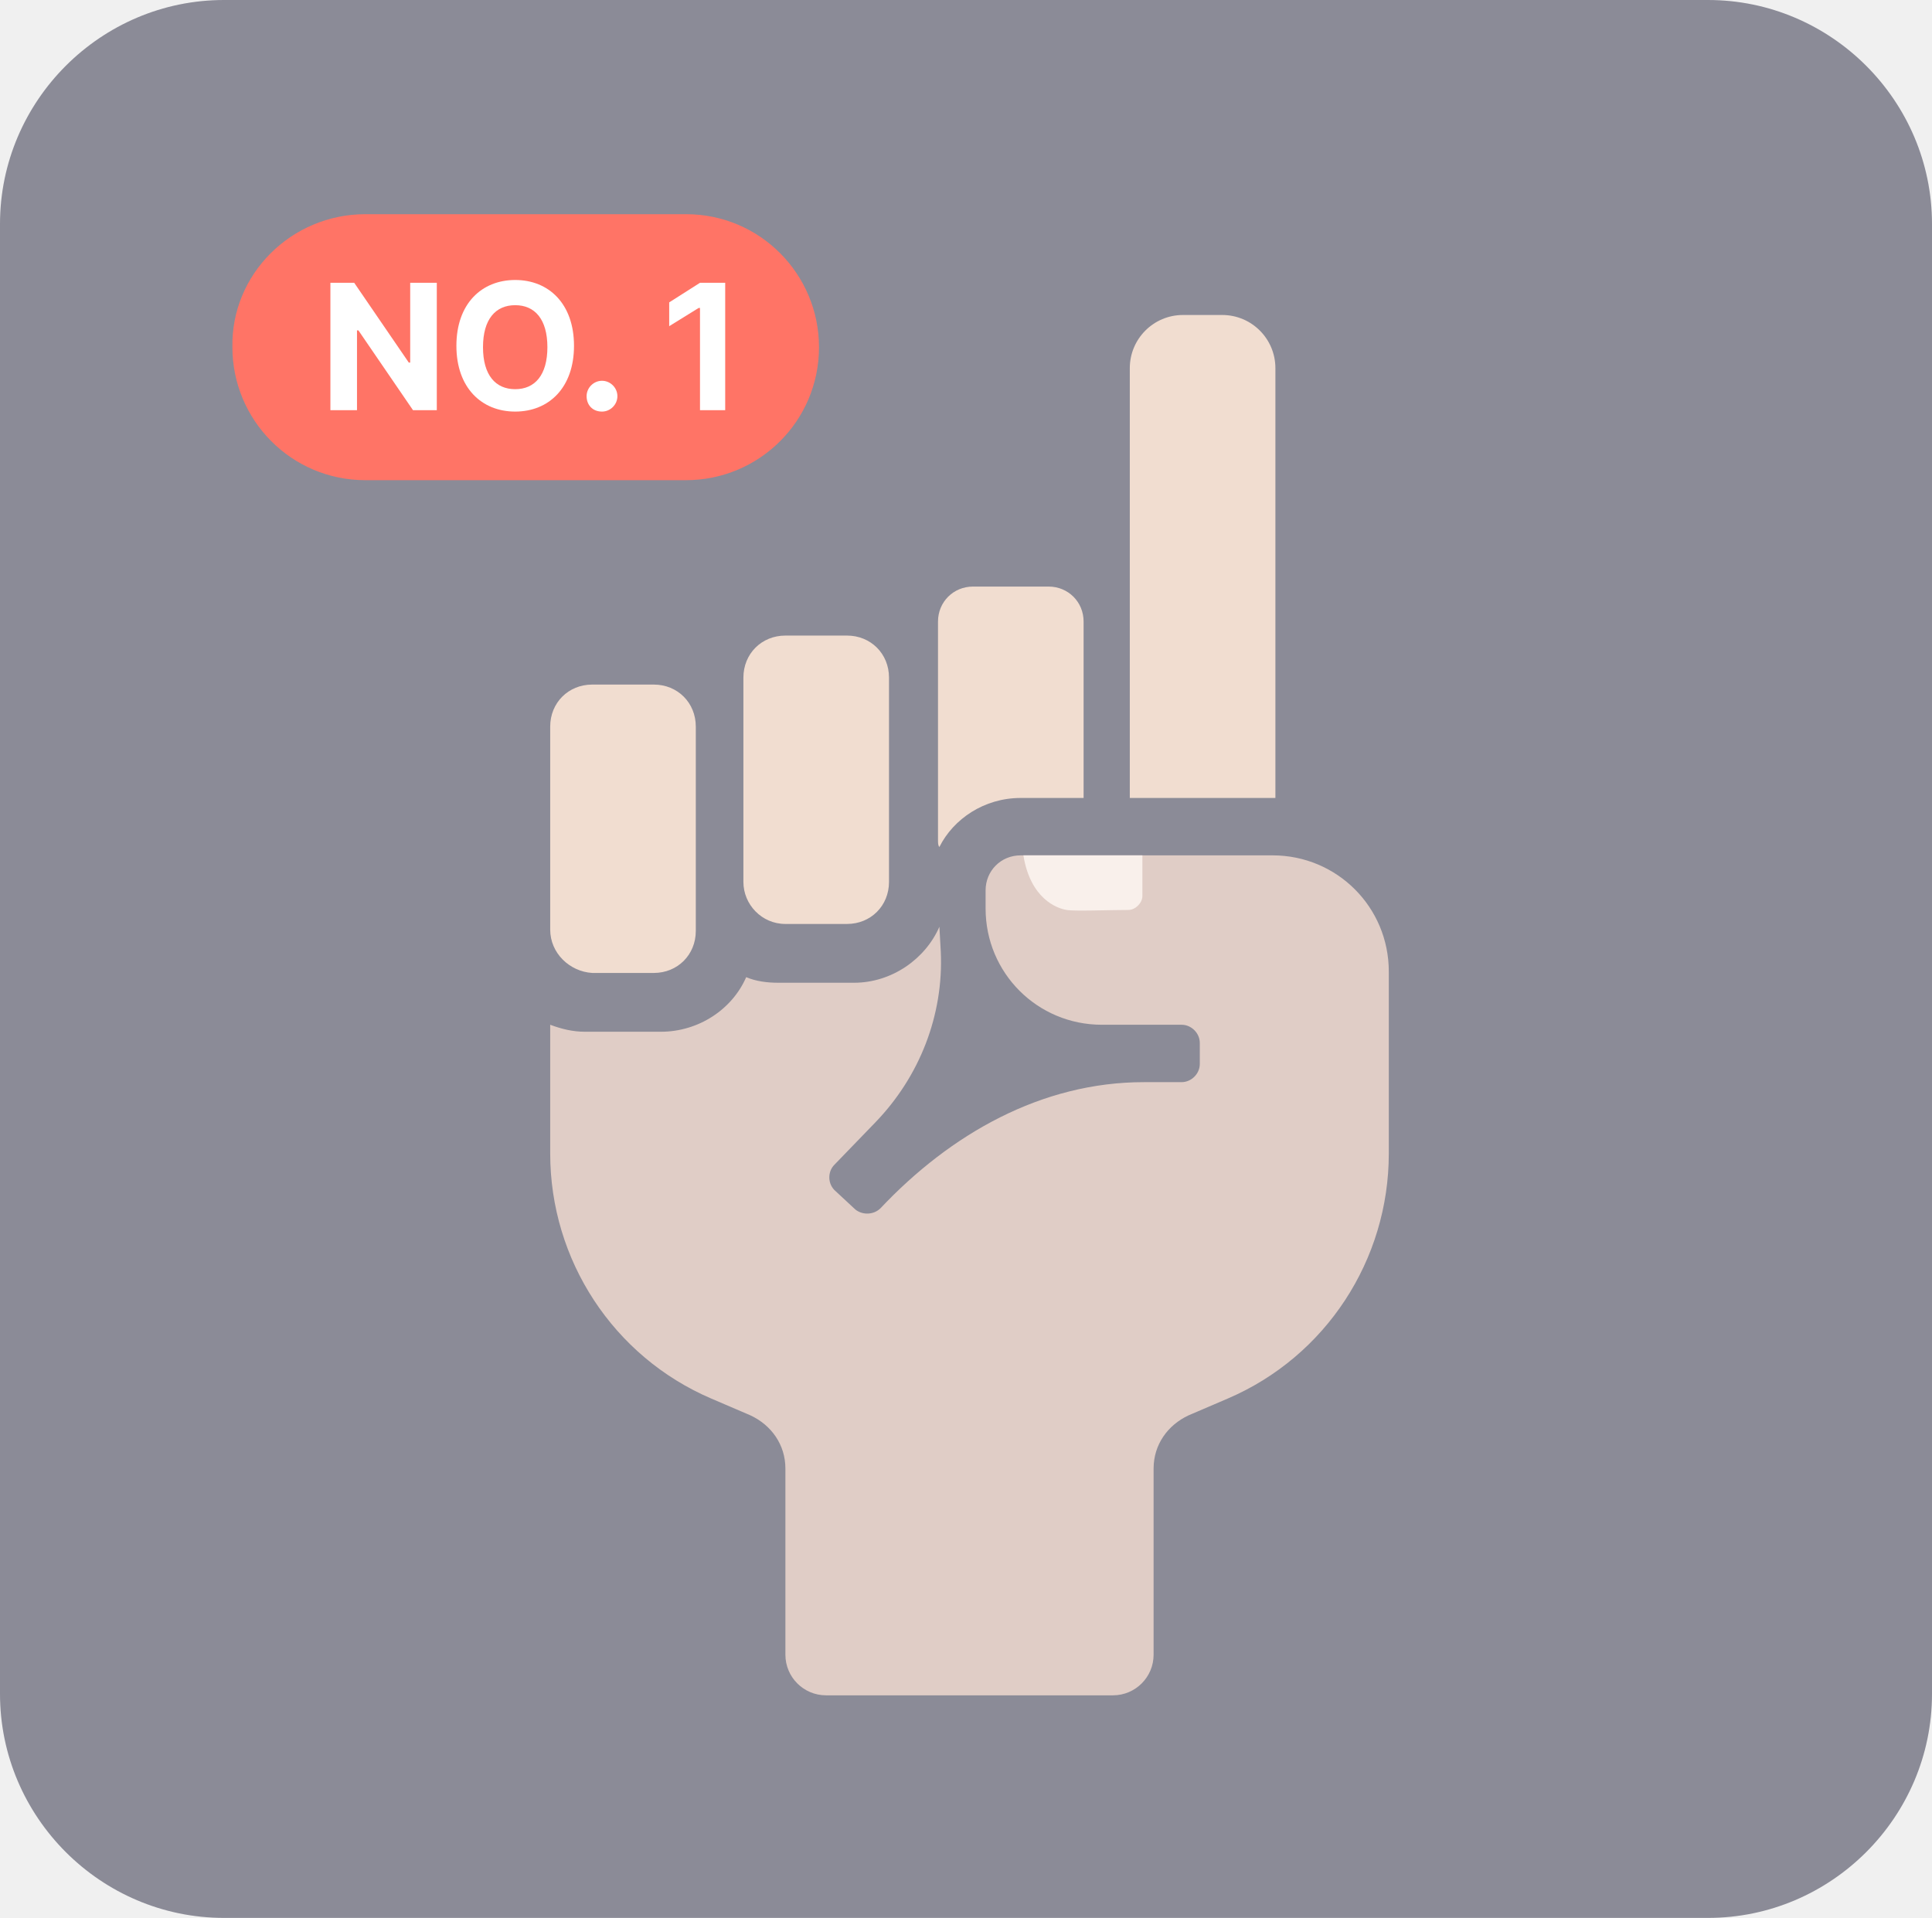
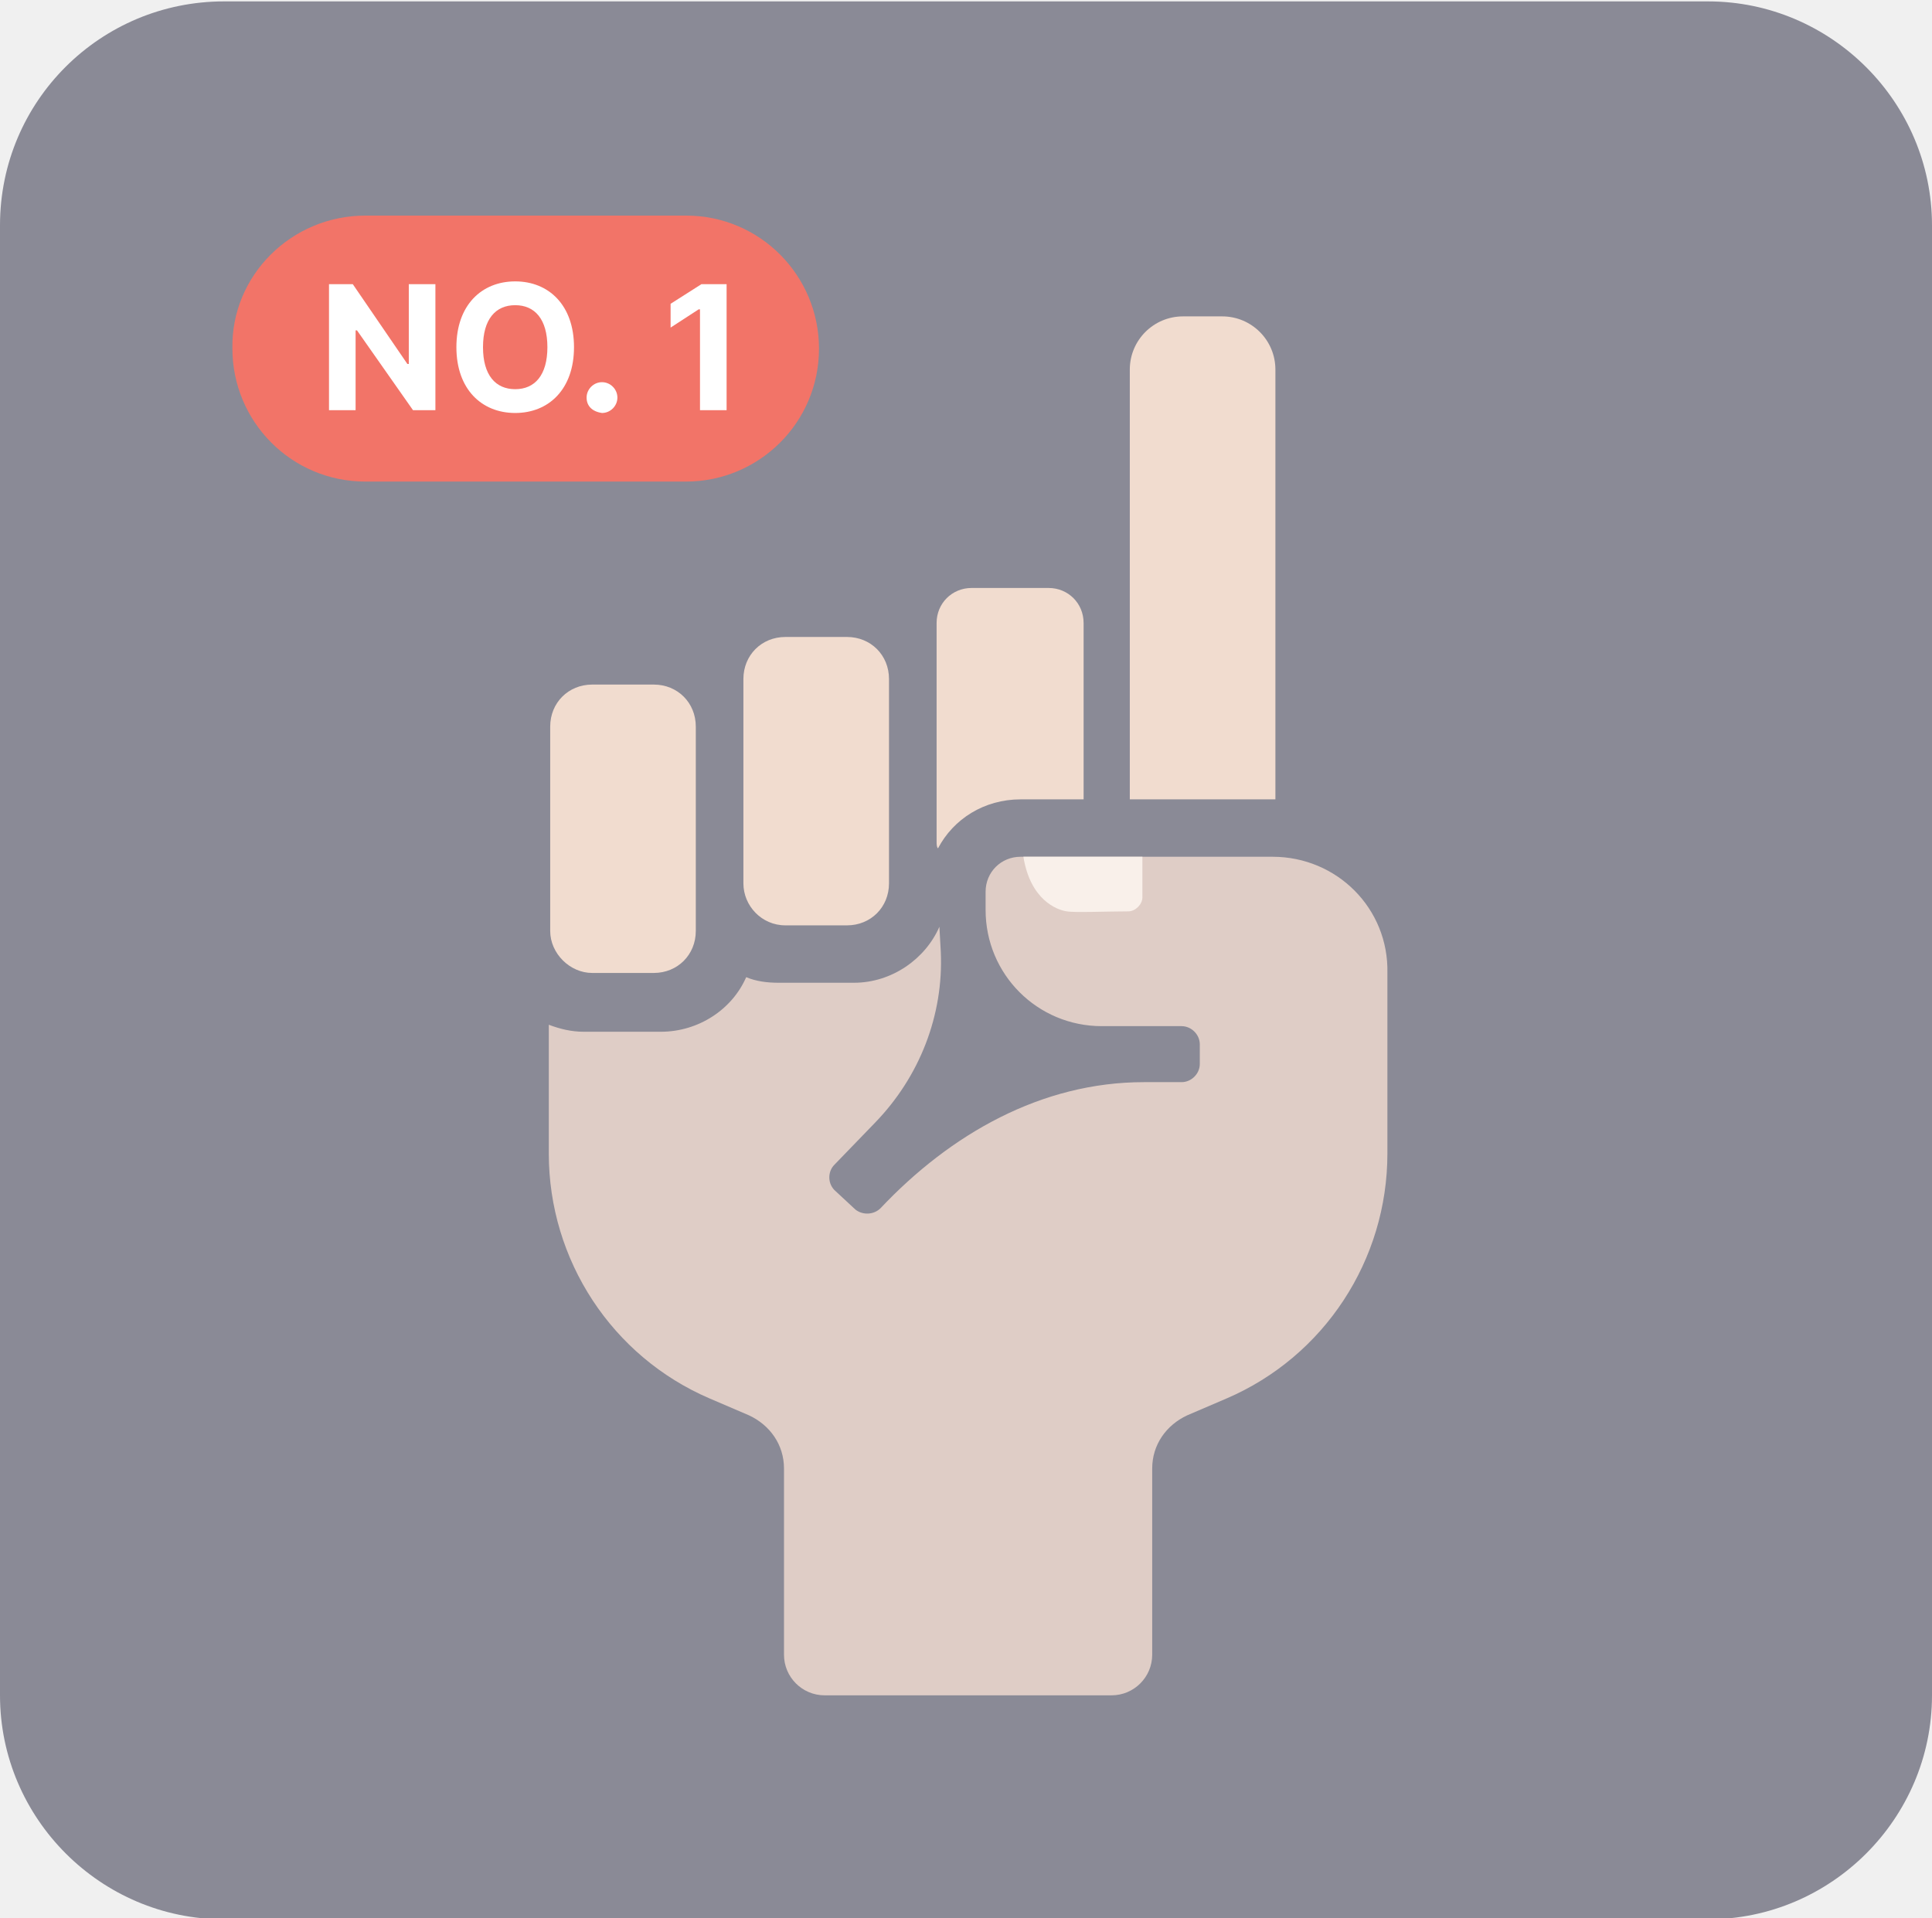
<svg xmlns="http://www.w3.org/2000/svg" version="1.1" id="Layer_1" x="0px" y="0px" viewBox="0 0 138 137" style="enable-background:new 0 0 138 137;" xml:space="preserve">
  <style type="text/css">
- 	.st0{fill:#8B8B97;}
- 	.st1{fill:#E0CDC6;}
- 	.st2{fill:#F1DDD0;}
- 	.st3{fill:#FF7466;}
+ 	.st0{fill:#8A8A96;}
+ 	.st1{fill:#DFCDC6;}
+ 	.st2{fill:#F1DCCF;}
+ 	.st3{fill:#F27468;}
	.st4{fill:#FFFFFF;}
- 	.st5{fill:#F9F0EB;}
+ 	.st5{fill:#F9F0EA;}
</style>
-   <path class="st0" d="M16,0h106c8.8,0,16,7.2,16,16v105c0,8.8-7.2,16-16,16H16c-8.8,0-16-7.2-16-16V16C0,7.2,7.2,0,16,0z" />
  <g>
-     <g>
-       <path class="st1" d="M90.9,61.1h-18c-1.4,0-2.5,1.1-2.5,2.5v1.3c0,4.6,3.7,8.3,8.3,8.3h5.7c0.7,0,1.3,0.6,1.3,1.3V76    c0,0.7-0.6,1.3-1.3,1.3h-2.7c-7.3,0-13.8,3.7-18.8,9c-0.5,0.5-1.3,0.5-1.8,0.1l-1.4-1.3c-0.6-0.5-0.6-1.4-0.1-1.9l2.9-3    c3.2-3.3,4.9-7.7,4.7-12.2l-0.1-1.8c-1,2.3-3.4,4-6.1,4h-5.4c-0.8,0-1.6-0.1-2.3-0.4c-1,2.3-3.4,3.9-6.1,3.9h-5.4    c-0.9,0-1.7-0.2-2.5-0.5v9.2c0,7.6,4.5,14.5,11.5,17.5l2.8,1.2c1.5,0.7,2.5,2.1,2.5,3.8v13.3c0,1.6,1.3,2.9,2.9,2.9h20.5    c1.6,0,2.9-1.3,2.9-2.9v-13.3c0-1.7,1-3.1,2.5-3.8l2.8-1.2c7-3,11.5-9.9,11.5-17.5V69.4C99.2,64.8,95.5,61.1,90.9,61.1z" />
-     </g>
-     <path class="st2" d="M53.1,63V48.4c0-1.7,1.3-3,3-3h4.4c1.7,0,3,1.3,3,3V63c0,1.7-1.3,3-3,3h-4.4C54.4,66,53.1,64.6,53.1,63z" />
-     <path class="st2" d="M39.3,66.4V51.9c0-1.7,1.3-3,3-3h4.4c1.7,0,3,1.3,3,3v14.6c0,1.7-1.3,3-3,3h-4.4   C40.7,69.4,39.3,68.1,39.3,66.4z" />
-     <g>
-       <path class="st2" d="M72.9,57h4.5V44.4c0-1.4-1.1-2.5-2.5-2.5h-5.4c-1.4,0-2.5,1.1-2.5,2.5V60c0,0.2,0,0.4,0.1,0.5    C68.1,58.5,70.3,57,72.9,57z" />
-       <path class="st2" d="M91.1,57V26.3c0-2.1-1.7-3.8-3.8-3.8h-2.8c-2.1,0-3.8,1.7-3.8,3.8V57h10.2C91,57,91,57,91.1,57z" />
-     </g>
+     <path class="st0" d="M16,0.1h106c8.8,0,16,7.2,16,16v105c0,8.8-7.2,16-16,16H16c-8.8,0-16-7.2-16-16v-105C0,7.2,7.2,0.1,16,0.1z" />
+     <path class="st1" d="M90.9,61.2h-18c-1.4,0-2.5,1.1-2.5,2.5V65c0,4.6,3.7,8.3,8.3,8.3h5.7c0.7,0,1.3,0.6,1.3,1.3V76   c0,0.7-0.6,1.3-1.3,1.3h-2.7c-7.3,0-13.8,3.7-18.8,9c-0.5,0.5-1.3,0.5-1.8,0.1l-1.4-1.3c-0.6-0.5-0.6-1.4-0.1-1.9l2.9-3   c3.2-3.3,4.9-7.7,4.7-12.2l-0.1-1.8c-1,2.3-3.4,4-6.1,4h-5.4c-0.8,0-1.6-0.1-2.3-0.4c-1,2.3-3.4,3.9-6.1,3.9h-5.5   c-0.9,0-1.7-0.2-2.5-0.5v9.2c0,7.6,4.5,14.5,11.5,17.5l2.8,1.2c1.5,0.7,2.5,2.1,2.5,3.8v13.3c0,1.6,1.3,2.9,2.9,2.9h20.5   c1.6,0,2.9-1.3,2.9-2.9v-13.3c0-1.7,1-3.1,2.5-3.8l2.8-1.2c7-3,11.5-9.9,11.5-17.5V69.5C99.2,64.9,95.5,61.2,90.9,61.2z" />
+     <path class="st2" d="M53.1,63.1V48.5c0-1.7,1.3-3,3-3h4.4c1.7,0,3,1.3,3,3v14.6c0,1.7-1.3,3-3,3h-4.4   C54.4,66.1,53.1,64.7,53.1,63.1z" />
+     <path class="st2" d="M39.3,66.5V51.9c0-1.7,1.3-3,3-3h4.4c1.7,0,3,1.3,3,3v14.6c0,1.7-1.3,3-3,3h-4.4   C40.7,69.5,39.3,68.1,39.3,66.5z" />
+     <path class="st2" d="M72.9,57.1h4.5V44.5c0-1.4-1.1-2.5-2.5-2.5h-5.5c-1.4,0-2.5,1.1-2.5,2.5v15.6c0,0.2,0,0.4,0.1,0.5   C68.1,58.5,70.3,57.1,72.9,57.1z" />
+     <path class="st2" d="M91.1,57.1V26.4c0-2.1-1.7-3.8-3.8-3.8h-2.8c-2.1,0-3.8,1.7-3.8,3.8v30.7h10.2L91.1,57.1z" />
+     <path class="st3" d="M26.1,15.4h22.9c5.3,0,9.5,4.3,9.5,9.5c0,5.3-4.3,9.5-9.5,9.5H26.1c-5.3,0-9.5-4.3-9.5-9.5   C16.5,19.7,20.8,15.4,26.1,15.4z" />
+     <polygon class="st4" points="29.5,29.3 25.5,23.6 25.4,23.6 25.4,29.3 23.5,29.3 23.5,20.3 25.2,20.3 29.1,26 29.2,26 29.2,20.3    31.1,20.3 31.1,29.3  " />
+     <path class="st4" d="M36.8,29.5c-2.4,0-4.2-1.7-4.2-4.7c0-3,1.8-4.7,4.2-4.7c2.4,0,4.2,1.7,4.2,4.7S39.2,29.5,36.8,29.5z    M36.8,21.8c-1.4,0-2.3,1-2.3,3s0.9,3,2.3,3c1.4,0,2.3-1,2.3-3S38.2,21.8,36.8,21.8z" />
+     <path class="st4" d="M41.9,28.4c0-0.6,0.5-1.1,1.1-1.1c0.6,0,1.1,0.5,1.1,1.1c0,0.6-0.5,1.1-1.1,1.1C42.3,29.4,41.9,29,41.9,28.4z" />
+     <polygon class="st4" points="50,29.3 50,22.1 49.9,22.1 47.9,23.4 47.9,21.7 50.1,20.3 51.9,20.3 51.9,29.3  " />
+     <path class="st5" d="M73.1,61.2c0.5,3.1,2.4,3.8,3.1,3.9c0.5,0.1,3,0,4.4,0c0.5,0,1-0.5,1-1v-2.9H73.1z" />
  </g>
-   <path class="st3" d="M26.1,15.3h22.9c5.3,0,9.5,4.3,9.5,9.5l0,0c0,5.3-4.3,9.5-9.5,9.5H26.1c-5.3,0-9.5-4.3-9.5-9.5l0,0  C16.5,19.6,20.8,15.3,26.1,15.3z" />
-   <g>
-     <path class="st4" d="M29.5,29.3l-3.9-5.7h-0.1v5.7h-1.9v-9.1h1.7l3.9,5.7h0.1v-5.7h1.9v9.1H29.5z" />
-     <path class="st4" d="M36.8,29.4c-2.4,0-4.2-1.7-4.2-4.7c0-3,1.8-4.7,4.2-4.7c2.4,0,4.2,1.7,4.2,4.7S39.2,29.4,36.8,29.4z    M36.8,21.8c-1.4,0-2.3,1-2.3,3s0.9,3,2.3,3c1.4,0,2.3-1,2.3-3S38.2,21.8,36.8,21.8z" />
-     <path class="st4" d="M41.9,28.3c0-0.6,0.5-1.1,1.1-1.1c0.6,0,1.1,0.5,1.1,1.1c0,0.6-0.5,1.1-1.1,1.1C42.3,29.4,41.9,28.9,41.9,28.3   z" />
-     <path class="st4" d="M50,29.3V22h-0.1l-2.1,1.3v-1.7l2.2-1.4h1.8v9.1H50z" />
-   </g>
-   <path class="st5" d="M73.1,61.1c0.5,3.1,2.4,3.8,3.1,3.9c0.5,0.1,3,0,4.4,0c0.5,0,1-0.5,1-1v-2.9H73.1z" />
</svg>
